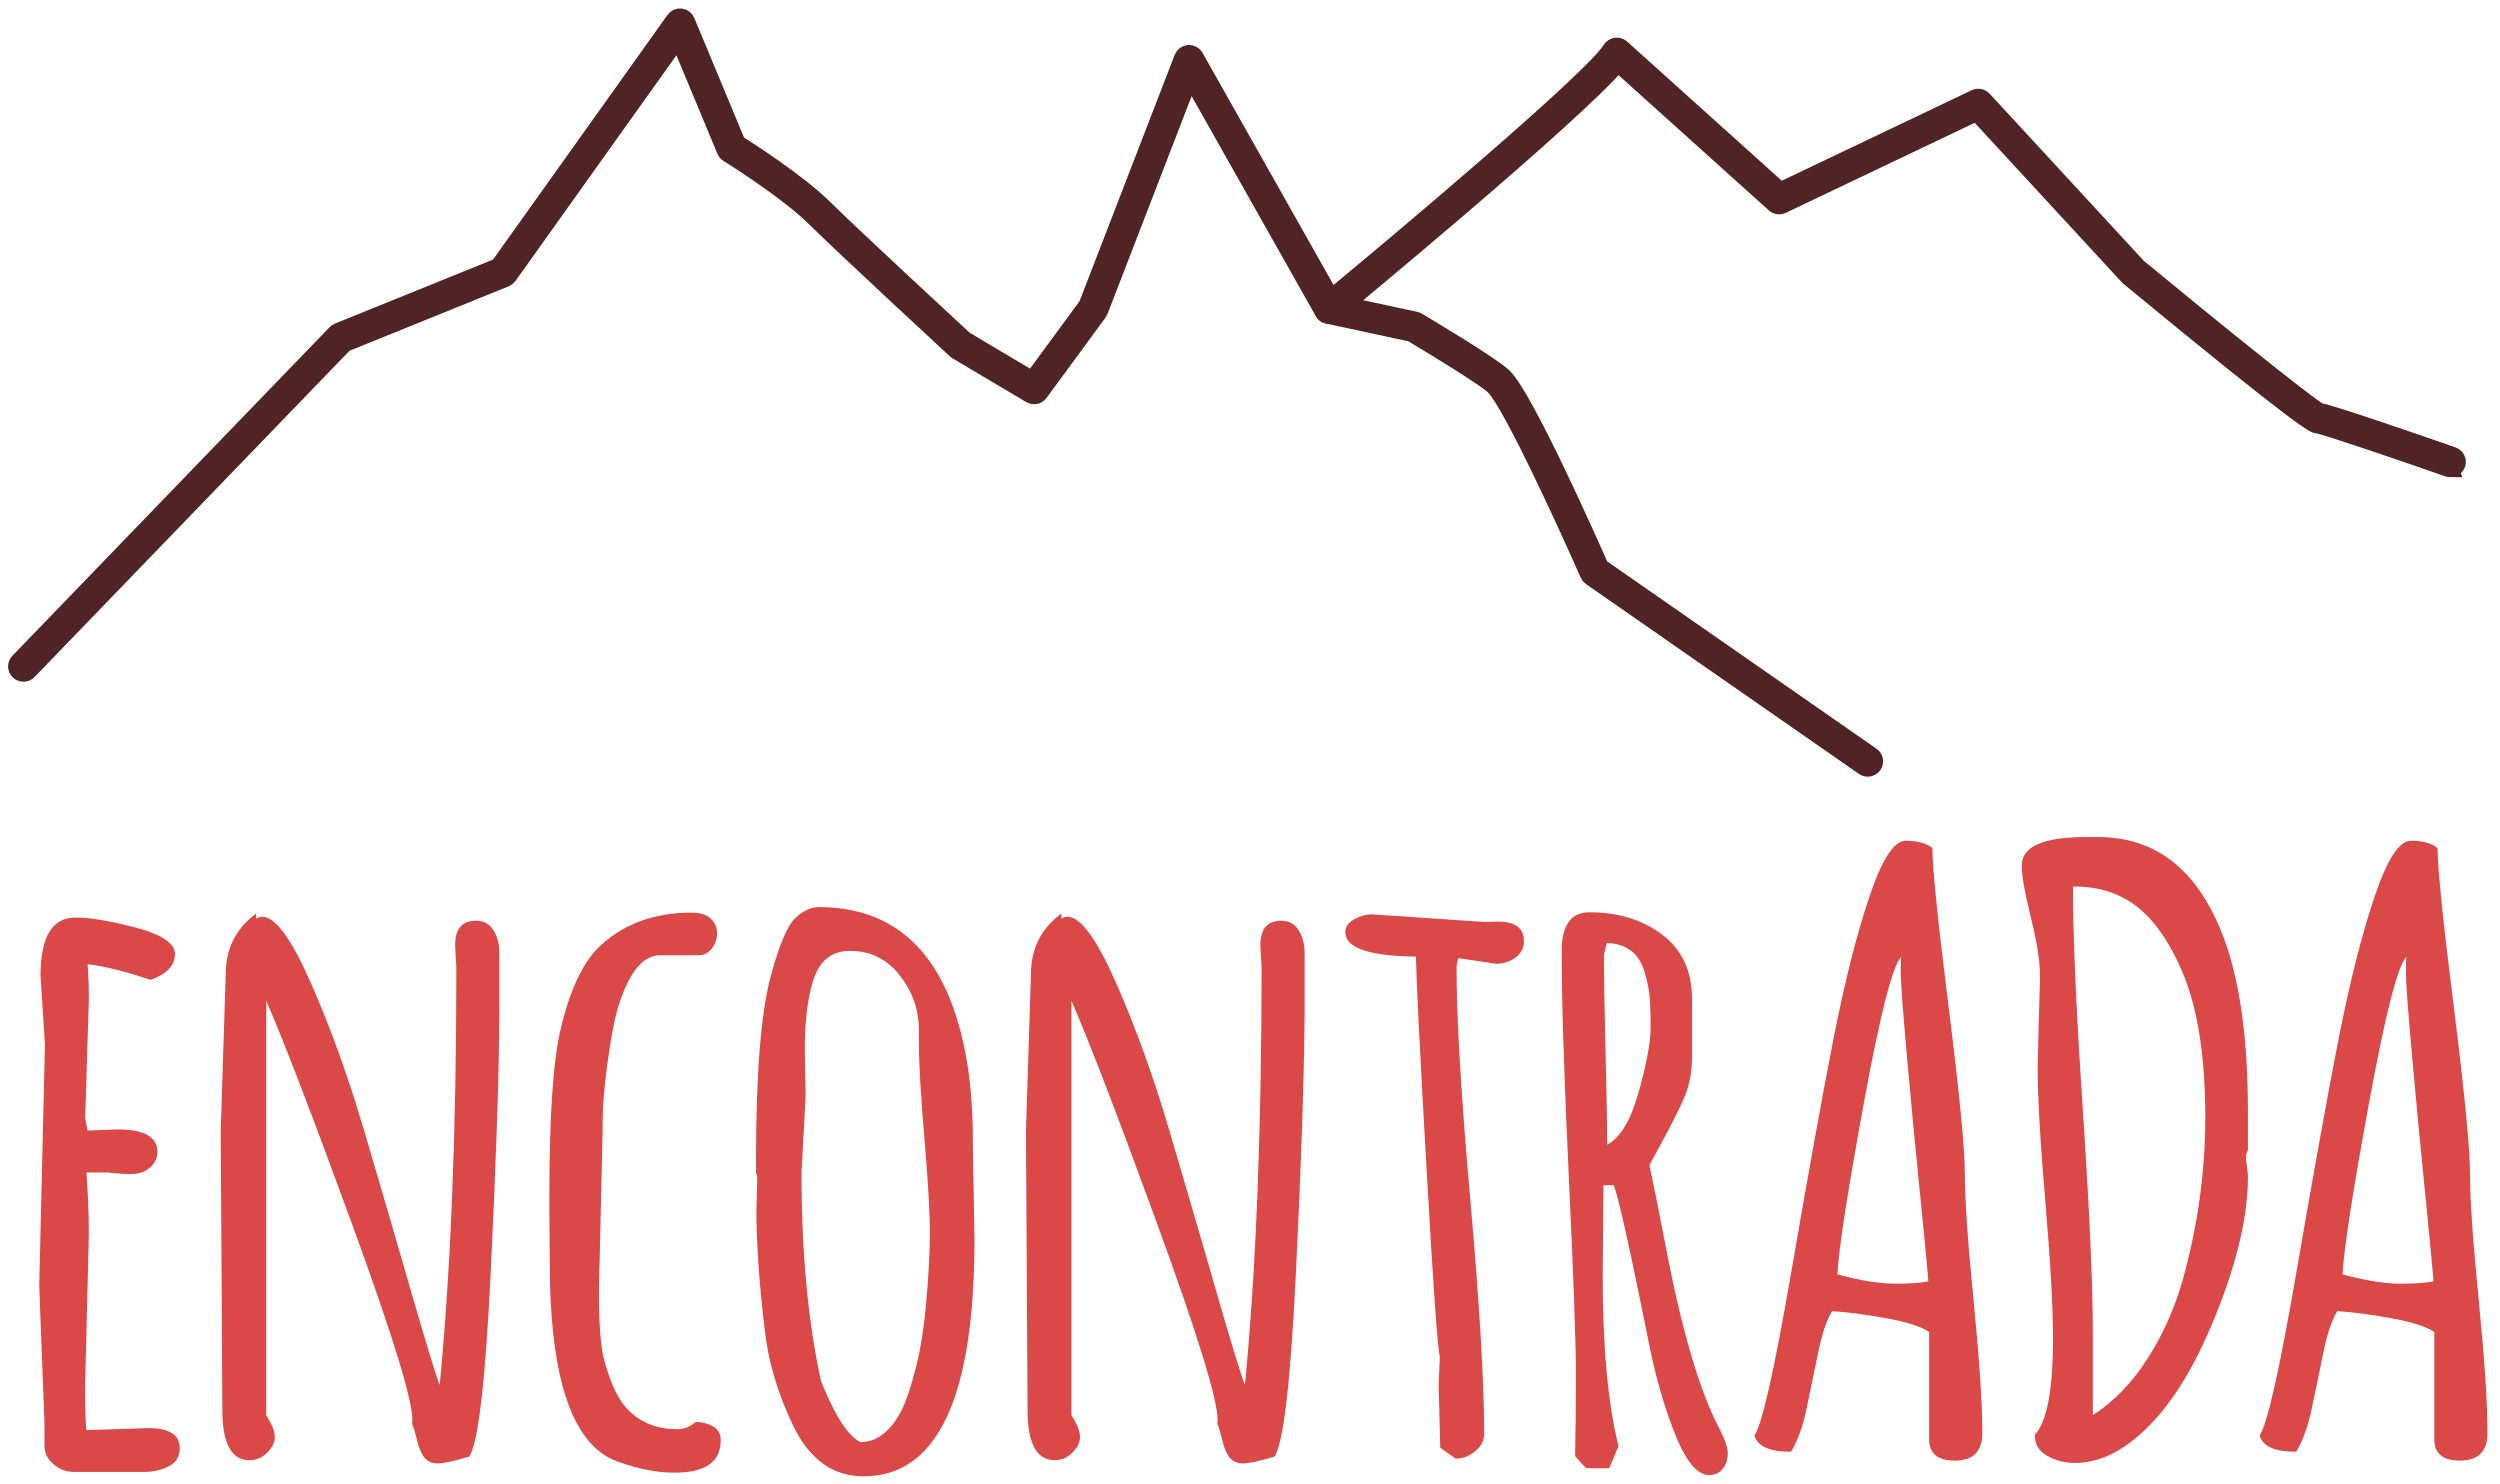
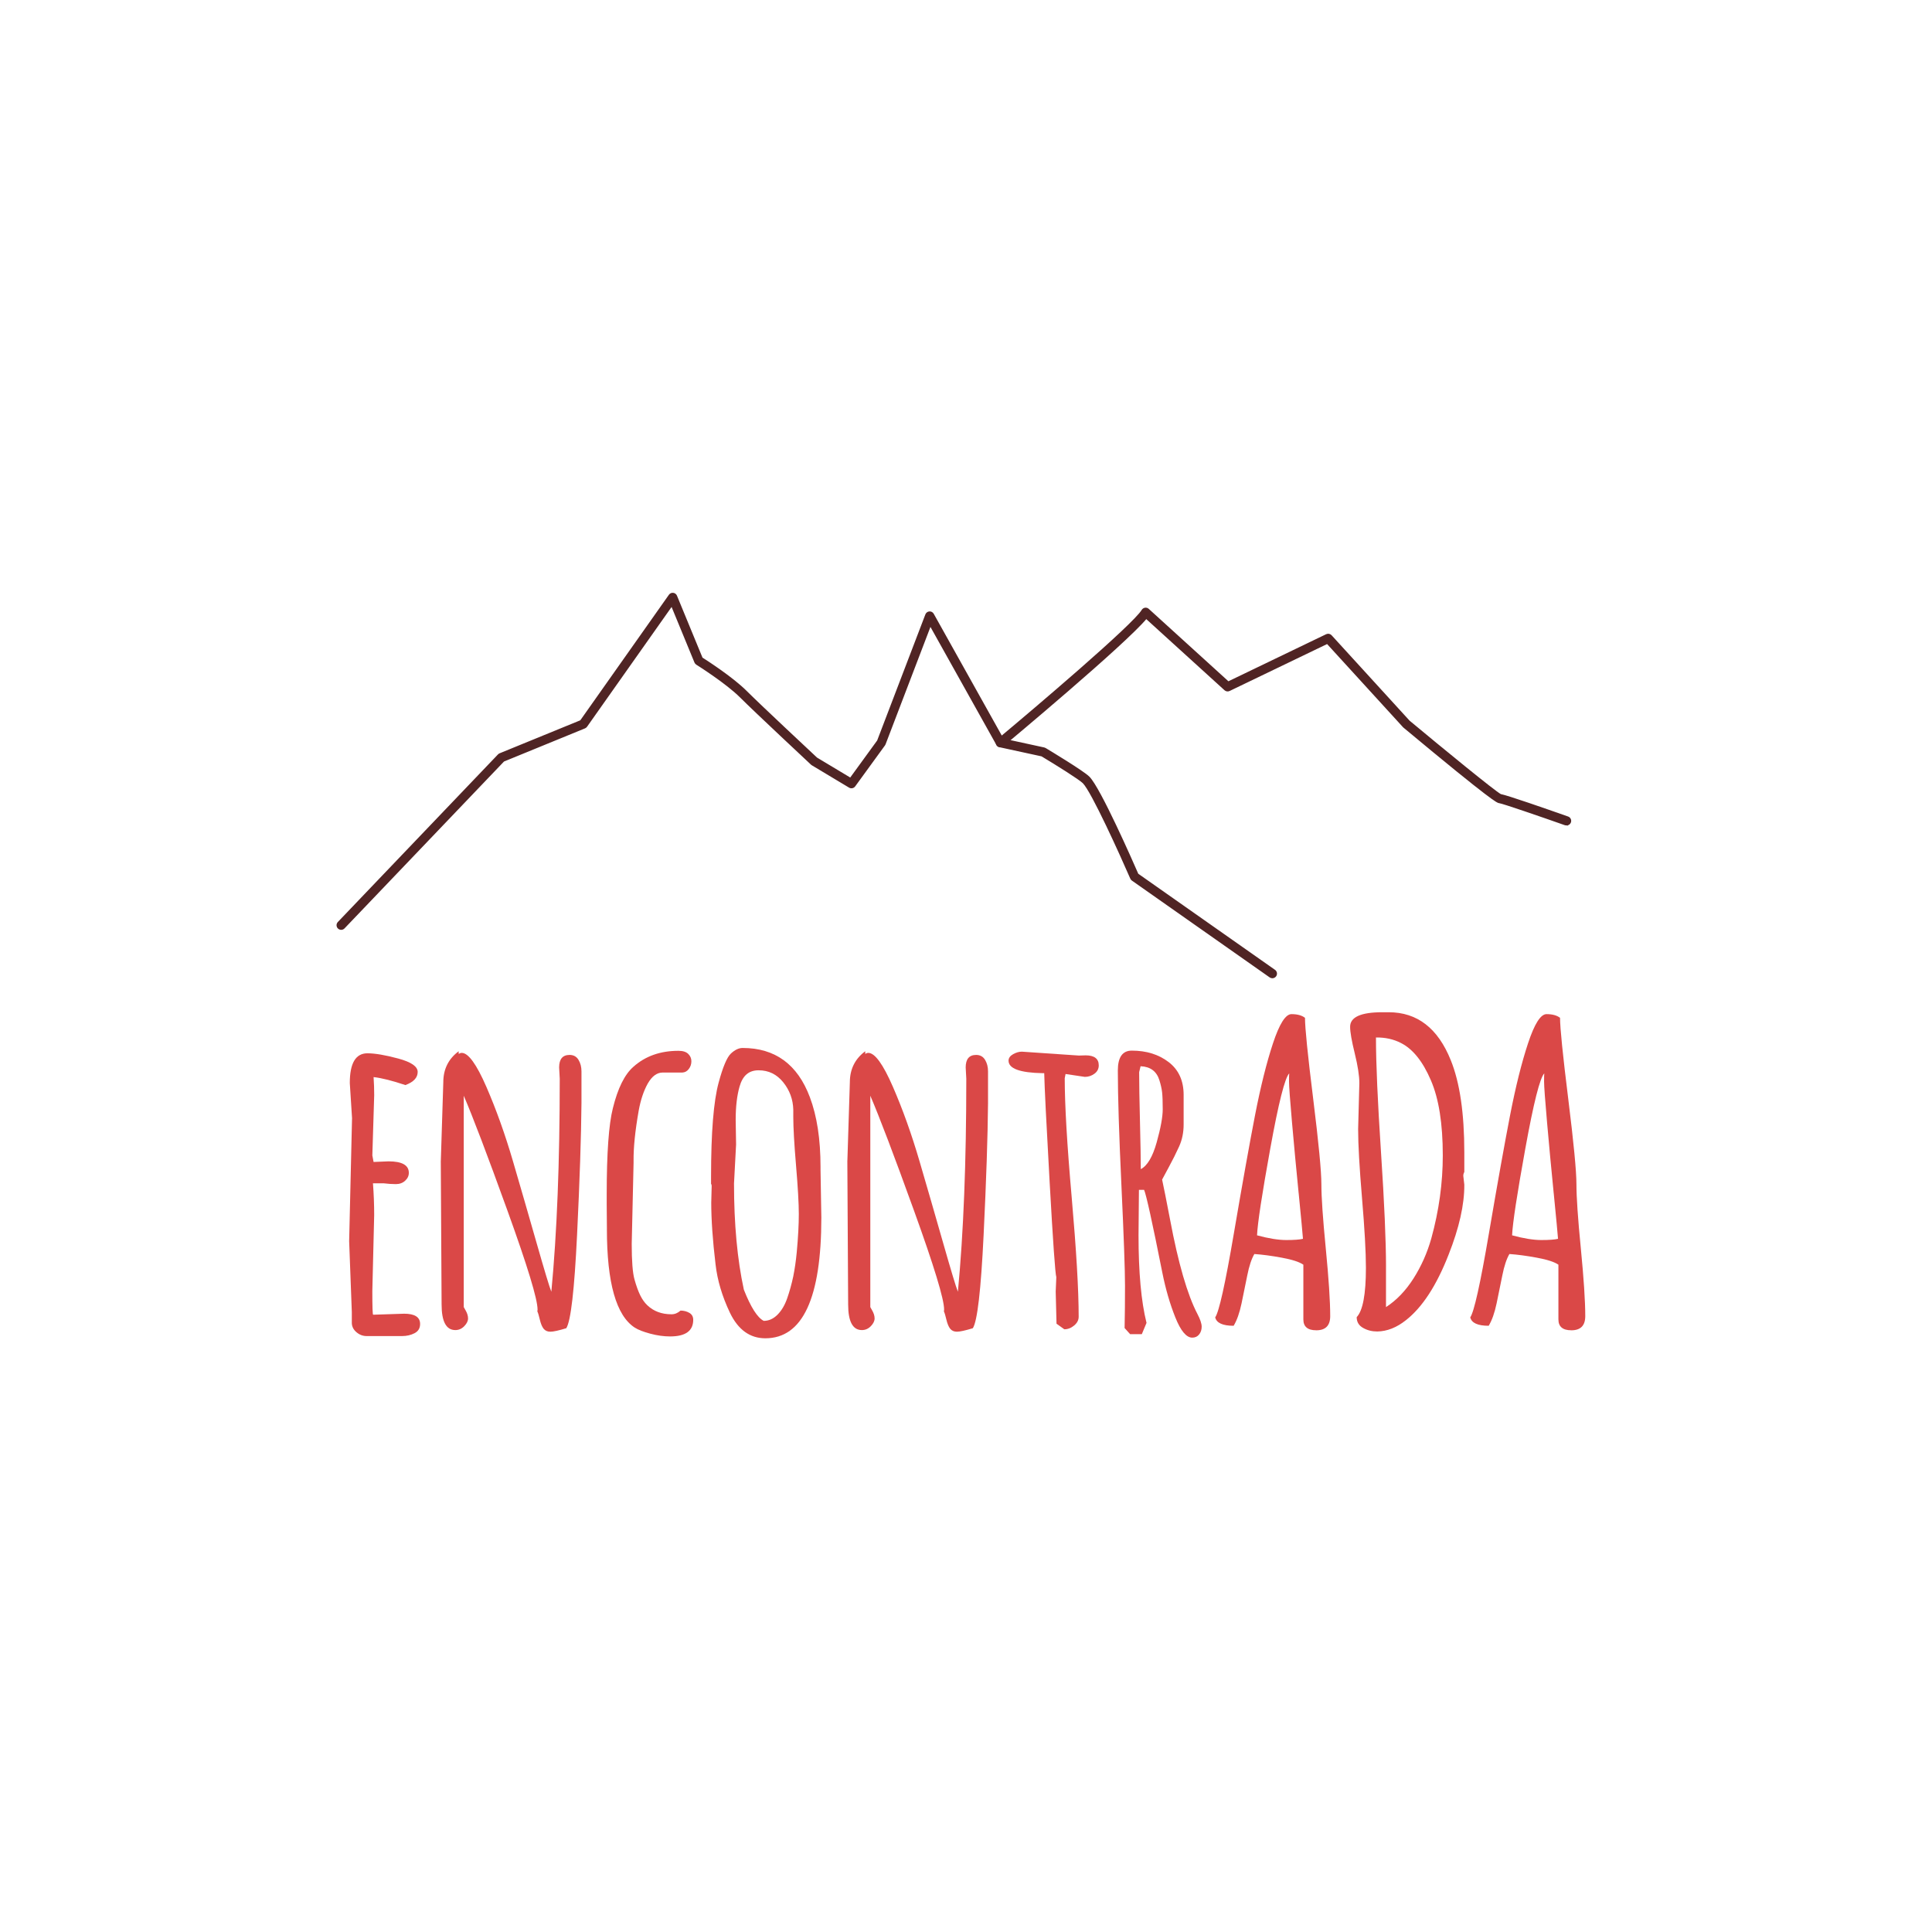
- <svg xmlns="http://www.w3.org/2000/svg" width="155" height="92" viewBox="0 0 155 92" fill="none">
-   <path d="M115.798 47.654C115.707 47.654 115.616 47.627 115.539 47.572L98.615 35.801C98.547 35.754 98.492 35.688 98.46 35.611C97.197 32.738 93.686 25.043 92.609 23.977C92.14 23.513 89.323 21.771 87.5 20.687L82.313 19.571C82.186 19.544 82.076 19.463 82.013 19.35L73.796 4.795L68.197 19.292C68.183 19.328 68.163 19.364 68.14 19.395L64.481 24.376C64.342 24.566 64.083 24.617 63.88 24.498L59.306 21.782C59.279 21.766 59.254 21.746 59.231 21.726C59.163 21.663 52.343 15.361 50.529 13.565C48.758 11.809 45.158 9.576 45.121 9.553C45.042 9.503 44.978 9.429 44.941 9.343L42.054 2.402L31.554 17.128C31.504 17.198 31.435 17.252 31.356 17.286L21.383 21.325L1.782 41.629C1.609 41.809 1.322 41.814 1.14 41.643C0.958 41.471 0.953 41.188 1.126 41.007L20.794 20.633C20.837 20.588 20.892 20.552 20.951 20.527L30.891 16.502L41.793 1.214C41.888 1.081 42.048 1.007 42.214 1.027C42.378 1.045 42.519 1.151 42.583 1.302L45.729 8.866C46.396 9.285 49.5 11.268 51.175 12.927C52.91 14.647 59.288 20.54 59.821 21.034L63.996 23.515L67.375 18.915L73.299 3.576C73.363 3.414 73.516 3.301 73.691 3.287C73.868 3.278 74.035 3.364 74.119 3.517L82.709 18.735L87.768 19.824C87.816 19.835 87.862 19.853 87.905 19.878C88.379 20.159 92.547 22.643 93.253 23.342C94.606 24.681 98.581 33.63 99.244 35.136L116.062 46.836C116.267 46.977 116.317 47.259 116.172 47.462C116.083 47.586 115.944 47.654 115.801 47.654H115.798Z" fill="#502424" stroke="#502424" stroke-miterlimit="10" />
-   <path d="M151.931 29.089C151.881 29.089 151.831 29.08 151.781 29.064C148.896 28.057 144.142 26.434 143.669 26.371C143.509 26.375 143.074 26.371 131.973 17.214C131.957 17.2 131.943 17.187 131.927 17.171L122.549 7.004L110.505 12.744C110.338 12.823 110.14 12.796 110.001 12.672L100.309 3.95C97.654 7.126 83.335 18.947 82.696 19.477C82.502 19.634 82.217 19.61 82.056 19.418C81.896 19.226 81.921 18.945 82.115 18.785C86.678 15.021 98.761 4.856 99.854 3.051C99.924 2.936 100.043 2.857 100.177 2.837C100.314 2.816 100.448 2.859 100.548 2.949L110.384 11.8L122.458 6.046C122.638 5.96 122.854 6.001 122.991 6.148L132.574 16.538C136.558 19.824 143.065 25.104 143.812 25.485C144.705 25.657 149.308 27.245 152.079 28.212C152.316 28.296 152.439 28.55 152.357 28.785C152.291 28.97 152.116 29.084 151.929 29.084L151.931 29.089ZM143.698 25.474C143.721 25.474 143.753 25.478 143.794 25.485C143.771 25.478 143.737 25.474 143.698 25.474Z" fill="#502424" stroke="#502424" stroke-miterlimit="10" />
-   <path d="M2.791 64.812L2.513 60.5C2.513 58.091 3.235 56.888 4.678 56.888C5.6 56.888 6.859 57.099 8.455 57.523C10.049 57.947 10.848 58.49 10.848 59.155C10.848 59.853 10.345 60.385 9.336 60.751C7.743 60.219 6.44 59.894 5.434 59.779C5.484 60.512 5.509 61.242 5.509 61.972L5.281 69.299C5.281 69.333 5.331 69.599 5.432 70.097L7.269 70.023C8.931 70.023 9.762 70.489 9.762 71.418C9.762 71.783 9.612 72.103 9.309 72.378C9.006 72.653 8.626 72.79 8.164 72.79C7.702 72.79 7.203 72.757 6.666 72.691H5.357C5.457 73.987 5.507 75.274 5.507 76.554L5.279 85.799C5.279 87.71 5.313 88.666 5.379 88.666L9.182 88.542C10.491 88.542 11.146 88.957 11.146 89.788C11.146 90.305 10.919 90.677 10.466 90.911C10.013 91.143 9.5 91.26 8.929 91.26H4.573C4.12 91.26 3.708 91.107 3.339 90.798C2.97 90.492 2.777 90.122 2.761 89.689V88.344L2.433 79.721L2.786 64.816L2.791 64.812Z" fill="#DA4847" />
-   <path d="M13.692 69.921L13.995 60.401C13.995 58.824 14.624 57.568 15.883 56.637V56.962C16.017 56.878 16.142 56.838 16.261 56.838C17.067 56.838 18.073 58.213 19.282 60.962C20.491 63.712 21.581 66.732 22.554 70.02C23.526 73.311 24.496 76.629 25.461 79.978C26.427 83.325 27.025 85.29 27.262 85.871C27.95 78.743 28.294 70.113 28.294 59.977L28.218 58.607C28.218 57.593 28.646 57.086 29.503 57.086C29.99 57.086 30.354 57.284 30.598 57.683C30.841 58.082 30.962 58.546 30.962 59.078V62.941C30.928 66.946 30.748 72.292 30.42 78.979C30.092 85.666 29.653 89.444 29.097 90.307C28.157 90.589 27.506 90.731 27.146 90.731C26.786 90.731 26.509 90.609 26.315 90.37C26.122 90.129 25.967 89.759 25.848 89.261C25.73 88.763 25.63 88.432 25.546 88.265L25.57 88.04C25.57 86.777 24.337 82.766 21.868 76.002C19.4 69.241 17.613 64.586 16.506 62.046V87.742C16.541 87.807 16.607 87.925 16.707 88.091C16.925 88.457 17.035 88.797 17.035 89.112C17.035 89.428 16.88 89.743 16.568 90.059C16.258 90.374 15.892 90.532 15.473 90.532C14.348 90.532 13.786 89.493 13.786 87.418L13.685 69.924L13.692 69.921Z" fill="#DA4847" />
-   <path d="M34.086 78.245L34.061 75.254V74.032C34.061 69.015 34.314 65.526 34.817 63.566C35.42 61.14 36.26 59.461 37.335 58.531C38.794 57.234 40.641 56.585 42.875 56.585C43.412 56.585 43.81 56.709 44.07 56.96C44.33 57.21 44.459 57.507 44.459 57.857C44.459 58.206 44.355 58.517 44.145 58.792C43.936 59.067 43.672 59.211 43.353 59.227H40.935C40.229 59.227 39.617 59.675 39.097 60.572C38.594 61.469 38.225 62.567 37.989 63.863C37.551 66.322 37.342 68.357 37.36 69.969V70.219L37.133 80.063C37.133 82.141 37.246 83.577 37.472 84.375C37.697 85.173 37.934 85.817 38.178 86.306C38.421 86.798 38.71 87.199 39.045 87.514C39.817 88.245 40.807 88.612 42.016 88.612C42.419 88.612 42.788 88.463 43.125 88.163C43.528 88.163 43.888 88.256 44.206 88.439C44.525 88.621 44.685 88.903 44.685 89.286C44.685 90.632 43.735 91.305 41.839 91.305C41.067 91.305 40.256 91.193 39.409 90.969C38.562 90.744 37.927 90.501 37.508 90.235C35.224 88.772 34.084 84.776 34.084 78.247L34.086 78.245Z" fill="#DA4847" />
-   <path d="M46.9 74.981L46.95 73.038C46.95 72.871 46.925 72.788 46.874 72.788V71.866C46.874 66.516 47.184 62.711 47.806 60.453C48.325 58.542 48.83 57.363 49.315 56.914C49.803 56.466 50.281 56.241 50.75 56.241C54.743 56.241 57.496 58.235 59.008 62.222C59.88 64.514 60.317 67.341 60.317 70.697V71.071L60.417 76.852C60.417 86.638 58.127 91.531 53.543 91.531C51.647 91.531 50.194 90.492 49.188 88.416C48.231 86.421 47.644 84.463 47.425 82.534C47.073 79.626 46.897 77.109 46.897 74.983L46.9 74.981ZM49.946 68.003L49.693 72.714C49.693 77.647 50.096 81.952 50.902 85.624C51.758 87.767 52.571 89.029 53.345 89.412C53.967 89.412 54.529 89.162 55.032 88.664C55.535 88.166 55.934 87.496 56.228 86.658C56.521 85.82 56.77 84.934 56.97 84.003C57.154 83.09 57.298 82.11 57.398 81.062C57.566 79.252 57.651 77.706 57.651 76.426C57.651 75.146 57.537 73.187 57.311 70.543C57.086 67.902 56.972 65.932 56.972 64.636V63.739C56.938 62.493 56.528 61.384 55.738 60.412C54.948 59.441 53.942 58.954 52.717 58.954C51.492 58.954 50.761 59.61 50.376 60.924C50.057 62.022 49.898 63.374 49.898 64.985L49.948 68.001L49.946 68.003Z" fill="#DA4847" />
-   <path d="M63.616 69.921L63.919 60.401C63.919 58.824 64.547 57.568 65.806 56.637V56.962C65.941 56.878 66.066 56.838 66.184 56.838C66.99 56.838 67.997 58.213 69.206 60.962C70.415 63.712 71.505 66.732 72.478 70.02C73.45 73.311 74.42 76.629 75.385 79.978C76.35 83.325 76.949 85.29 77.186 85.871C77.874 78.743 78.217 70.113 78.217 59.977L78.142 58.607C78.142 57.593 78.57 57.086 79.426 57.086C79.914 57.086 80.278 57.284 80.522 57.683C80.765 58.082 80.886 58.546 80.886 59.078V62.941C80.852 66.946 80.672 72.292 80.344 78.979C80.016 85.666 79.577 89.444 79.021 90.307C78.081 90.589 77.432 90.731 77.07 90.731C76.708 90.731 76.432 90.609 76.239 90.37C76.045 90.129 75.891 89.759 75.772 89.261C75.654 88.763 75.554 88.432 75.469 88.265L75.494 88.04C75.494 86.777 74.26 82.766 71.792 76.002C69.324 69.241 67.537 64.586 66.43 62.046V87.742C66.465 87.807 66.531 87.925 66.631 88.091C66.849 88.457 66.959 88.797 66.959 89.112C66.959 89.428 66.804 89.743 66.492 90.059C66.182 90.374 65.816 90.532 65.397 90.532C64.272 90.532 63.71 89.493 63.71 87.418L63.609 69.924L63.616 69.921Z" fill="#DA4847" />
-   <path d="M89.296 89.759L89.196 85.847C89.196 85.831 89.221 85.249 89.271 84.102C89.137 83.669 88.864 79.833 88.454 72.587C88.042 65.344 87.821 60.915 87.787 59.303H87.587C84.8 59.254 83.406 58.747 83.406 57.784C83.406 57.469 83.591 57.207 83.96 57C84.328 56.793 84.69 56.689 85.041 56.689L92.04 57.162L92.871 57.138C93.946 57.138 94.483 57.545 94.483 58.359C94.483 58.774 94.308 59.112 93.955 59.369C93.602 59.626 93.208 59.754 92.771 59.754L90.405 59.405L90.305 59.928C90.305 63.151 90.59 67.978 91.161 74.409C91.73 80.839 92.017 85.673 92.017 88.914C92.017 89.313 91.833 89.667 91.464 89.973C91.095 90.28 90.692 90.435 90.255 90.435L89.299 89.761L89.296 89.759Z" fill="#DA4847" />
-   <path d="M99.416 73.484L99.366 79.018C99.366 83.521 99.694 87.068 100.348 89.66L99.769 91.03H98.335L97.656 90.282C97.691 88.754 97.707 87.039 97.707 85.137C97.707 83.234 97.559 79.169 97.265 72.937C96.971 66.707 96.825 62.056 96.825 58.981C96.825 57.37 97.395 56.563 98.538 56.563C100.334 56.563 101.844 57.027 103.068 57.958C104.293 58.889 104.906 60.219 104.906 61.945V65.533C104.906 66.513 104.721 67.406 104.353 68.213C103.984 69.02 103.556 69.867 103.068 70.755C102.581 71.643 102.313 72.139 102.262 72.238C102.447 73.07 102.775 74.697 103.244 77.122C104.25 82.423 105.366 86.234 106.593 88.562C106.946 89.227 107.121 89.746 107.121 90.12C107.121 90.494 107.016 90.809 106.807 91.067C106.598 91.323 106.315 91.452 105.965 91.452C105.243 91.452 104.551 90.634 103.888 88.998C103.226 87.361 102.693 85.545 102.29 83.552C101.065 77.456 100.318 74.097 100.049 73.484H99.419H99.416ZM99.619 58.458L99.444 59.182C99.444 60.577 99.478 62.592 99.544 65.227C99.61 67.859 99.644 69.775 99.644 70.972C100.45 70.557 101.099 69.473 101.595 67.719C102.089 65.966 102.338 64.625 102.338 63.694C102.338 62.763 102.313 62.078 102.262 61.639C102.212 61.199 102.103 60.712 101.935 60.18C101.598 59.083 100.826 58.51 99.619 58.461V58.458Z" fill="#DA4847" />
-   <path d="M121.194 90.557C120.138 90.557 119.608 90.118 119.608 89.236V82.583C119.12 82.252 118.244 81.968 116.976 81.736C115.707 81.504 114.58 81.355 113.59 81.287C113.237 81.884 112.948 82.75 112.722 83.879C112.495 85.008 112.26 86.146 112.017 87.293C111.773 88.441 111.45 89.347 111.047 90.009C109.703 90.009 108.947 89.669 108.781 88.988C109.25 88.323 110.015 84.927 111.072 78.794C112.128 72.664 112.998 67.866 113.676 64.402C114.357 60.938 115.09 58.026 115.88 55.666C116.668 53.306 117.424 52.127 118.146 52.127C118.868 52.127 119.421 52.276 119.808 52.576C119.808 53.788 120.143 57.07 120.814 62.42C121.486 67.771 121.821 71.231 121.821 72.802C121.821 74.373 122 76.98 122.362 80.627C122.722 84.273 122.904 87.012 122.904 88.84C122.904 89.987 122.333 90.559 121.192 90.559L121.194 90.557ZM119.029 73.897C118.726 70.881 118.453 68.008 118.212 65.274C117.968 62.54 117.848 60.888 117.848 60.313C117.848 59.739 117.857 59.412 117.873 59.328C117.335 59.876 116.559 62.925 115.543 68.474C114.528 74.023 113.986 77.537 113.92 79.015C115.348 79.398 116.543 79.588 117.508 79.588C118.474 79.588 119.157 79.538 119.56 79.439C119.51 78.758 119.332 76.91 119.031 73.895L119.029 73.897Z" fill="#DA4847" />
-   <path d="M139.247 71.79L139.372 72.86C139.388 75.269 138.744 78.112 137.435 81.384C135.957 85.123 134.213 87.774 132.198 89.333C131.057 90.23 129.883 90.688 128.674 90.704C128.036 90.704 127.455 90.559 126.936 90.266C126.415 89.976 126.155 89.541 126.155 88.957C126.911 88.177 127.289 86.173 127.289 82.951C127.289 81.057 127.13 78.24 126.811 74.501C126.492 70.762 126.333 67.963 126.333 66.103L126.483 60.521C126.483 59.624 126.294 58.416 125.916 56.894C125.538 55.373 125.349 54.298 125.349 53.667C125.349 52.488 126.668 51.898 129.302 51.898H130.083C133.591 51.898 136.132 53.84 137.71 57.73C138.819 60.44 139.372 64.176 139.372 68.945V71.314C139.288 71.463 139.247 71.621 139.247 71.787V71.79ZM129.755 82.856V87.74C131.048 86.908 132.173 85.75 133.129 84.262C134.086 82.775 134.816 81.152 135.32 79.389C136.26 76.018 136.729 72.653 136.729 69.297C136.729 65.443 136.242 62.403 135.269 60.176C134.279 57.884 133.054 56.371 131.595 55.639C130.688 55.175 129.664 54.949 128.523 54.965V55.014C128.523 58.089 128.728 62.716 129.14 68.896C129.552 75.076 129.757 79.73 129.757 82.851L129.755 82.856Z" fill="#DA4847" />
-   <path d="M152.514 90.557C151.458 90.557 150.927 90.118 150.927 89.236V82.583C150.44 82.252 149.564 81.968 148.295 81.736C147.027 81.504 145.9 81.355 144.91 81.287C144.557 81.884 144.268 82.75 144.042 83.879C143.815 85.008 143.58 86.146 143.336 87.293C143.093 88.441 142.769 89.347 142.366 90.009C141.023 90.009 140.267 89.669 140.101 88.988C140.57 88.323 141.335 84.927 142.392 78.794C143.448 72.664 144.318 67.866 144.996 64.402C145.677 60.938 146.41 58.026 147.2 55.666C147.988 53.306 148.744 52.127 149.466 52.127C150.187 52.127 150.741 52.276 151.128 52.576C151.128 53.788 151.462 57.07 152.134 62.42C152.806 67.771 153.14 71.231 153.14 72.802C153.14 74.373 153.32 76.98 153.682 80.627C154.042 84.273 154.224 87.012 154.224 88.84C154.224 89.987 153.653 90.559 152.512 90.559L152.514 90.557ZM150.349 73.897C150.046 70.881 149.773 68.008 149.532 65.274C149.288 62.54 149.167 60.888 149.167 60.313C149.167 59.739 149.176 59.412 149.192 59.328C148.655 59.876 147.879 62.925 146.863 68.474C145.848 74.023 145.306 77.537 145.24 79.015C146.667 79.398 147.863 79.588 148.828 79.588C149.793 79.588 150.477 79.538 150.88 79.439C150.829 78.758 150.652 76.91 150.351 73.895L150.349 73.897Z" fill="#DA4847" />
+ <svg xmlns="http://www.w3.org/2000/svg" version="1.1" viewBox="0 0 1042 1042">
+   <defs>
+     <style>
+       .cls-1 {
+         fill: #da4847;
+       }
+ 
+       .cls-2 {
+         fill: #502424;
+         stroke: #502424;
+         stroke-miterlimit: 10;
+       }
+     </style>
+   </defs>
+   <g>
+     <g id="Camada_1">
+       <g>
+         <g>
+           <path class="cls-2" d="M686.22,527.11c-.4,0-.8-.12-1.14-.36l-74.33-52.23c-.3-.21-.54-.5-.68-.84-5.55-12.75-20.97-46.89-25.7-51.62-2.06-2.06-14.43-9.79-22.44-14.6l-22.78-4.95c-.56-.12-1.04-.48-1.32-.98l-36.09-64.58-24.59,64.32c-.06.16-.15.32-.25.46l-16.07,22.1c-.61.84-1.75,1.07-2.64.54l-20.09-12.05c-.12-.07-.23-.16-.33-.25-.3-.28-30.25-28.24-38.22-36.21-7.78-7.79-23.59-17.7-23.75-17.8-.35-.22-.63-.55-.79-.93l-12.68-30.8-46.12,65.34c-.22.31-.52.55-.87.7l-43.8,17.92-86.09,90.09c-.76.8-2.02.82-2.82.06-.8-.76-.82-2.02-.06-2.82l86.38-90.4c.19-.2.43-.36.69-.47l43.66-17.86,47.88-67.83c.42-.59,1.12-.92,1.85-.83.72.08,1.34.55,1.62,1.22l13.82,33.56c2.93,1.86,16.56,10.66,23.92,18.02,7.62,7.63,35.63,33.78,37.97,35.97l18.34,11.01,14.84-20.41,26.02-68.06c.28-.72.95-1.22,1.72-1.28.78-.04,1.51.34,1.88,1.02l37.73,67.52,22.22,4.83c.21.05.41.13.6.24,2.08,1.25,20.39,12.27,23.49,15.37,5.94,5.94,23.4,45.65,26.31,52.33l73.87,51.91c.9.63,1.12,1.88.48,2.78-.39.55-1,.85-1.63.85Z" />
+           <path class="cls-2" d="M844.92,444.74c-.22,0-.44-.04-.66-.11-12.67-4.47-33.55-11.67-35.63-11.95-.7.02-2.61,0-51.37-40.63-.07-.06-.13-.12-.2-.19l-41.19-45.11-52.9,25.47c-.73.35-1.6.23-2.21-.32l-42.57-38.7c-11.66,14.09-74.55,66.54-77.36,68.89-.85.7-2.1.59-2.81-.26-.7-.85-.59-2.1.26-2.81,20.04-16.7,73.11-61.8,77.91-69.81.31-.51.83-.86,1.42-.95.6-.09,1.19.1,1.63.5l43.2,39.27,53.03-25.53c.79-.38,1.74-.2,2.34.45l42.09,46.1c17.5,14.58,46.08,38.01,49.36,39.7,3.92.76,24.14,7.81,36.31,12.1,1.04.37,1.58,1.5,1.22,2.54-.29.82-1.06,1.33-1.88,1.33ZM808.76,428.7c.1,0,.24.02.42.05-.1-.03-.25-.05-.42-.05Z" />
+         </g>
+         <g>
+           <path class="cls-1" d="M189.88,603.24l-1.22-19.13c0-10.69,3.17-16.03,9.51-16.03,4.05,0,9.58.94,16.59,2.82,7,1.88,10.51,4.29,10.51,7.24,0,3.1-2.21,5.46-6.64,7.08-7-2.36-12.72-3.8-17.14-4.31.22,3.25.33,6.49.33,9.73l-1,32.51c0,.15.22,1.33.66,3.54l8.07-.33c7.3,0,10.95,2.07,10.95,6.19,0,1.62-.66,3.04-1.99,4.26s-3,1.83-5.03,1.83-4.22-.15-6.58-.44h-5.75c.44,5.75.66,11.46.66,17.14l-1,41.02c0,8.48.15,12.72.44,12.72l16.7-.55c5.75,0,8.63,1.84,8.63,5.53,0,2.29-1,3.94-2.99,4.98-1.99,1.03-4.24,1.55-6.75,1.55h-19.13c-1.99,0-3.8-.68-5.42-2.05-1.62-1.36-2.47-3-2.54-4.92v-5.97l-1.44-38.26,1.55-66.13Z" />
+           <path class="cls-1" d="M237.76,625.91l1.33-42.24c0-7,2.76-12.57,8.29-16.7v1.44c.59-.37,1.14-.55,1.66-.55,3.54,0,7.96,6.1,13.27,18.3,5.31,12.2,10.1,25.6,14.37,40.19,4.27,14.6,8.53,29.32,12.77,44.18,4.24,14.85,6.87,23.57,7.91,26.15,3.02-31.63,4.53-69.92,4.53-114.89l-.33-6.08c0-4.5,1.88-6.75,5.64-6.75,2.14,0,3.74.88,4.81,2.65,1.07,1.77,1.6,3.83,1.6,6.19v17.14c-.15,17.77-.94,41.49-2.38,71.16-1.44,29.67-3.37,46.43-5.81,50.26-4.13,1.25-6.99,1.88-8.57,1.88s-2.8-.54-3.65-1.6c-.85-1.07-1.53-2.71-2.05-4.92-.52-2.21-.96-3.68-1.33-4.42l.11-1c0-5.6-5.42-23.4-16.26-53.41-10.84-30-18.69-50.65-23.55-61.92v114.01c.15.29.44.81.88,1.55.96,1.62,1.44,3.13,1.44,4.53s-.68,2.8-2.05,4.2c-1.36,1.4-2.97,2.1-4.81,2.1-4.94,0-7.41-4.61-7.41-13.82l-.44-77.62Z" />
+           <path class="cls-1" d="M327.33,662.84l-.11-13.27v-5.42c0-22.26,1.11-37.74,3.32-46.44,2.65-10.76,6.34-18.21,11.06-22.34,6.41-5.75,14.52-8.63,24.33-8.63,2.36,0,4.11.55,5.25,1.66,1.14,1.11,1.71,2.43,1.71,3.98s-.46,2.93-1.38,4.15c-.92,1.22-2.08,1.86-3.48,1.93h-10.62c-3.1,0-5.79,1.99-8.07,5.97-2.21,3.98-3.83,8.85-4.87,14.6-1.92,10.91-2.84,19.94-2.76,27.09v1.11l-1,43.68c0,9.22.5,15.59,1.49,19.13.99,3.54,2.03,6.4,3.1,8.57,1.07,2.18,2.34,3.96,3.81,5.36,3.39,3.24,7.74,4.87,13.05,4.87,1.77,0,3.39-.66,4.87-1.99,1.77,0,3.35.41,4.75,1.22,1.4.81,2.1,2.06,2.1,3.76,0,5.97-4.17,8.96-12.5,8.96-3.39,0-6.95-.5-10.67-1.49-3.72-1-6.51-2.08-8.35-3.26-10.03-6.49-15.04-24.22-15.04-53.19Z" />
+           <path class="cls-1" d="M383.61,648.36l.22-8.62c0-.74-.11-1.11-.33-1.11v-4.09c0-23.74,1.36-40.62,4.09-50.64,2.28-8.48,4.5-13.71,6.63-15.7,2.14-1.99,4.24-2.99,6.3-2.99,17.54,0,29.63,8.85,36.27,26.54,3.83,10.17,5.75,22.71,5.75,37.6v1.66l.44,25.65c0,43.42-10.06,65.13-30.19,65.13-8.33,0-14.71-4.61-19.13-13.82-4.2-8.85-6.78-17.54-7.74-26.1-1.55-12.9-2.32-24.07-2.32-33.5ZM396.99,617.4l-1.11,20.9c0,21.89,1.77,40.99,5.31,57.28,3.76,9.51,7.33,15.11,10.73,16.81,2.73,0,5.2-1.11,7.41-3.32,2.21-2.21,3.96-5.18,5.25-8.9,1.29-3.72,2.38-7.65,3.26-11.78.81-4.05,1.44-8.4,1.88-13.05.74-8.03,1.11-14.89,1.11-20.57s-.5-14.37-1.49-26.1c-.99-11.72-1.49-20.46-1.49-26.21v-3.98c-.15-5.53-1.95-10.45-5.42-14.76-3.47-4.31-7.89-6.47-13.27-6.47s-8.59,2.91-10.28,8.74c-1.4,4.87-2.1,10.87-2.1,18.02l.22,13.38Z" />
+           <path class="cls-1" d="M457.03,625.91l1.33-42.24c0-7,2.76-12.57,8.29-16.7v1.44c.59-.37,1.14-.55,1.66-.55,3.54,0,7.96,6.1,13.27,18.3,5.31,12.2,10.1,25.6,14.37,40.19,4.27,14.6,8.53,29.32,12.77,44.18,4.24,14.85,6.87,23.57,7.91,26.15,3.02-31.63,4.53-69.92,4.53-114.89l-.33-6.08c0-4.5,1.88-6.75,5.64-6.75,2.14,0,3.74.88,4.81,2.65,1.07,1.77,1.6,3.83,1.6,6.19v17.14c-.15,17.77-.94,41.49-2.38,71.16-1.44,29.67-3.37,46.43-5.81,50.26-4.13,1.25-6.98,1.88-8.57,1.88s-2.8-.54-3.65-1.6c-.85-1.07-1.53-2.71-2.05-4.92-.52-2.21-.96-3.68-1.33-4.42l.11-1c0-5.6-5.42-23.4-16.26-53.41-10.84-30-18.69-50.65-23.55-61.92v114.01c.15.29.44.81.88,1.55.96,1.62,1.44,3.13,1.44,4.53s-.68,2.8-2.05,4.2c-1.36,1.4-2.97,2.1-4.81,2.1-4.94,0-7.41-4.61-7.41-13.82l-.44-77.62Z" />
+           <path class="cls-1" d="M569.82,713.93l-.44-17.36c0-.07.11-2.65.33-7.74-.59-1.92-1.79-18.94-3.59-51.09-1.81-32.14-2.78-51.79-2.93-58.94h-.88c-12.24-.22-18.36-2.47-18.36-6.74,0-1.4.81-2.56,2.43-3.48,1.62-.92,3.21-1.38,4.75-1.38l30.74,2.1,3.65-.11c4.72,0,7.08,1.81,7.08,5.42,0,1.84-.77,3.34-2.32,4.48-1.55,1.14-3.28,1.71-5.2,1.71l-10.39-1.55-.44,2.32c0,14.3,1.25,35.72,3.76,64.25,2.5,28.53,3.76,49.98,3.76,64.36,0,1.77-.81,3.34-2.43,4.7-1.62,1.36-3.39,2.05-5.31,2.05l-4.2-2.99Z" />
+           <path class="cls-1" d="M614.27,641.72l-.22,24.55c0,19.98,1.44,35.72,4.31,47.22l-2.54,6.08h-6.3l-2.98-3.32c.15-6.78.22-14.39.22-22.83s-.65-26.48-1.94-54.13c-1.29-27.64-1.93-48.28-1.93-61.92,0-7.15,2.5-10.73,7.52-10.73,7.89,0,14.52,2.06,19.9,6.19,5.38,4.13,8.07,10.03,8.07,17.69v15.92c0,4.35-.81,8.31-2.43,11.89-1.62,3.58-3.5,7.34-5.64,11.28-2.14,3.94-3.32,6.14-3.54,6.58.81,3.69,2.25,10.91,4.31,21.67,4.42,23.52,9.32,40.43,14.71,50.76,1.55,2.95,2.32,5.25,2.32,6.91s-.46,3.06-1.38,4.2c-.92,1.14-2.16,1.71-3.7,1.71-3.17,0-6.21-3.63-9.12-10.89-2.91-7.26-5.25-15.32-7.02-24.16-5.38-27.05-8.66-41.95-9.84-44.67h-2.77ZM615.16,575.05l-.77,3.21c0,6.19.15,15.13.44,26.82.29,11.68.44,20.18.44,25.49,3.54-1.84,6.39-6.65,8.57-14.43,2.17-7.78,3.26-13.73,3.26-17.86s-.11-7.17-.33-9.12c-.22-1.95-.7-4.11-1.44-6.47-1.48-4.87-4.87-7.41-10.17-7.63Z" />
+           <path class="cls-1" d="M709.92,717.47c-4.64,0-6.97-1.95-6.97-5.86v-29.52c-2.14-1.47-5.99-2.73-11.56-3.76-5.57-1.03-10.52-1.69-14.87-1.99-1.55,2.65-2.82,6.49-3.81,11.5-1,5.01-2.03,10.06-3.1,15.15-1.07,5.09-2.49,9.11-4.26,12.05-5.9,0-9.22-1.51-9.95-4.53,2.06-2.95,5.42-18.02,10.06-45.23,4.64-27.2,8.46-48.49,11.44-63.86,2.99-15.37,6.21-28.29,9.68-38.76,3.46-10.47,6.78-15.7,9.95-15.7s5.6.66,7.3,1.99c0,5.38,1.47,19.94,4.42,43.68,2.95,23.74,4.42,39.09,4.42,46.06s.79,18.54,2.38,34.72c1.58,16.18,2.38,28.33,2.38,36.44,0,5.09-2.51,7.63-7.52,7.63ZM700.41,643.55c-1.33-13.38-2.53-26.13-3.59-38.26-1.07-12.13-1.6-19.46-1.6-22.01s.04-4,.11-4.37c-2.36,2.43-5.77,15.96-10.23,40.58-4.46,24.62-6.84,40.21-7.13,46.77,6.27,1.7,11.52,2.54,15.76,2.54s7.24-.22,9.01-.66c-.22-3.02-1-11.22-2.32-24.6Z" />
+           <path class="cls-1" d="M789.21,634.2l.55,4.75c.07,10.69-2.76,23.3-8.51,37.82-6.49,16.59-14.15,28.35-23,35.27-5.01,3.98-10.17,6.01-15.48,6.08-2.8,0-5.35-.64-7.63-1.94-2.29-1.29-3.43-3.22-3.43-5.81,3.32-3.46,4.98-12.35,4.98-26.65,0-8.4-.7-20.9-2.1-37.49-1.4-16.59-2.1-29.01-2.1-37.26l.66-24.77c0-3.98-.83-9.34-2.49-16.09-1.66-6.75-2.49-11.52-2.49-14.32,0-5.23,5.79-7.85,17.36-7.85h3.43c15.41,0,26.57,8.62,33.5,25.88,4.87,12.02,7.3,28.6,7.3,49.76v10.51c-.37.66-.55,1.36-.55,2.1ZM747.52,683.3v21.67c5.68-3.69,10.62-8.83,14.82-15.43,4.2-6.6,7.41-13.8,9.62-21.62,4.13-14.96,6.19-29.89,6.19-44.78,0-17.1-2.14-30.59-6.41-40.47-4.35-10.17-9.73-16.88-16.14-20.13-3.98-2.06-8.48-3.06-13.49-2.99v.22c0,13.64.9,34.17,2.71,61.59,1.81,27.42,2.71,48.07,2.71,61.92Z" />
+           <path class="cls-1" d="M847.48,717.47c-4.64,0-6.97-1.95-6.97-5.86v-29.52c-2.14-1.47-5.99-2.73-11.56-3.76-5.57-1.03-10.52-1.69-14.87-1.99-1.55,2.65-2.82,6.49-3.81,11.5-1,5.01-2.03,10.06-3.1,15.15-1.07,5.09-2.49,9.11-4.26,12.05-5.9,0-9.22-1.51-9.95-4.53,2.06-2.95,5.42-18.02,10.06-45.23,4.64-27.2,8.46-48.49,11.44-63.86,2.99-15.37,6.21-28.29,9.68-38.76,3.46-10.47,6.78-15.7,9.95-15.7s5.6.66,7.3,1.99c0,5.38,1.47,19.94,4.42,43.68,2.95,23.74,4.42,39.09,4.42,46.06s.79,18.54,2.38,34.72c1.58,16.18,2.38,28.33,2.38,36.44,0,5.09-2.51,7.63-7.52,7.63ZM837.97,643.55c-1.33-13.38-2.53-26.13-3.59-38.26-1.07-12.13-1.6-19.46-1.6-22.01s.04-4,.11-4.37c-2.36,2.43-5.77,15.96-10.23,40.58-4.46,24.62-6.84,40.21-7.13,46.77,6.27,1.7,11.52,2.54,15.76,2.54s7.24-.22,9.01-.66c-.22-3.02-1-11.22-2.32-24.6Z" />
+         </g>
+       </g>
+     </g>
+   </g>
</svg>
